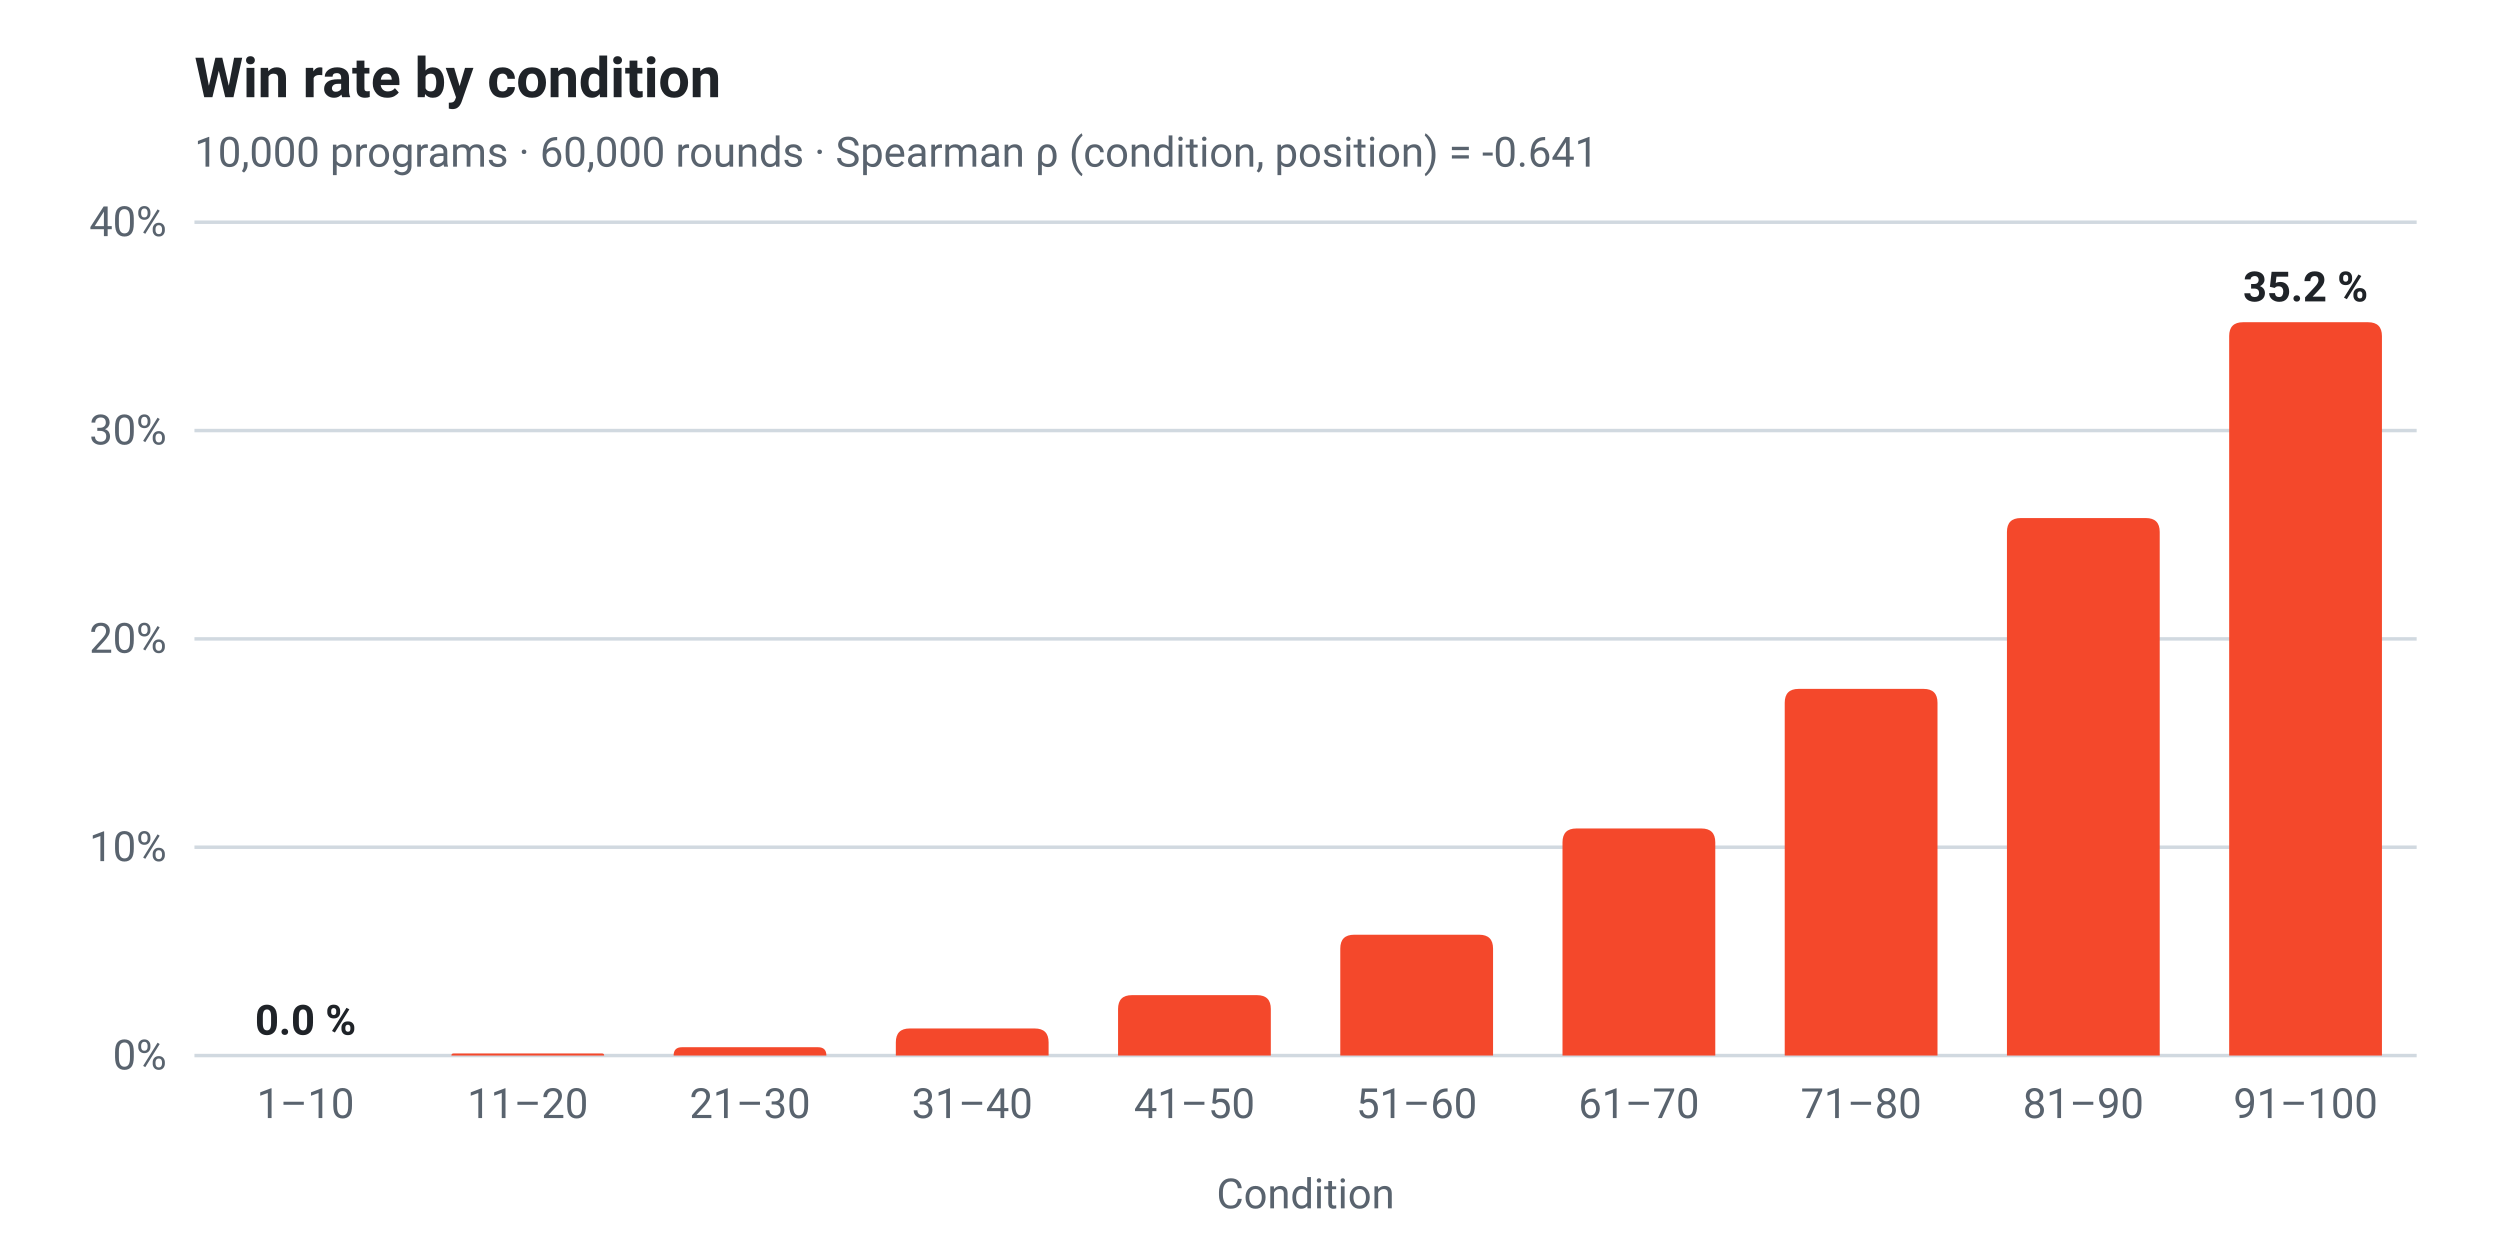
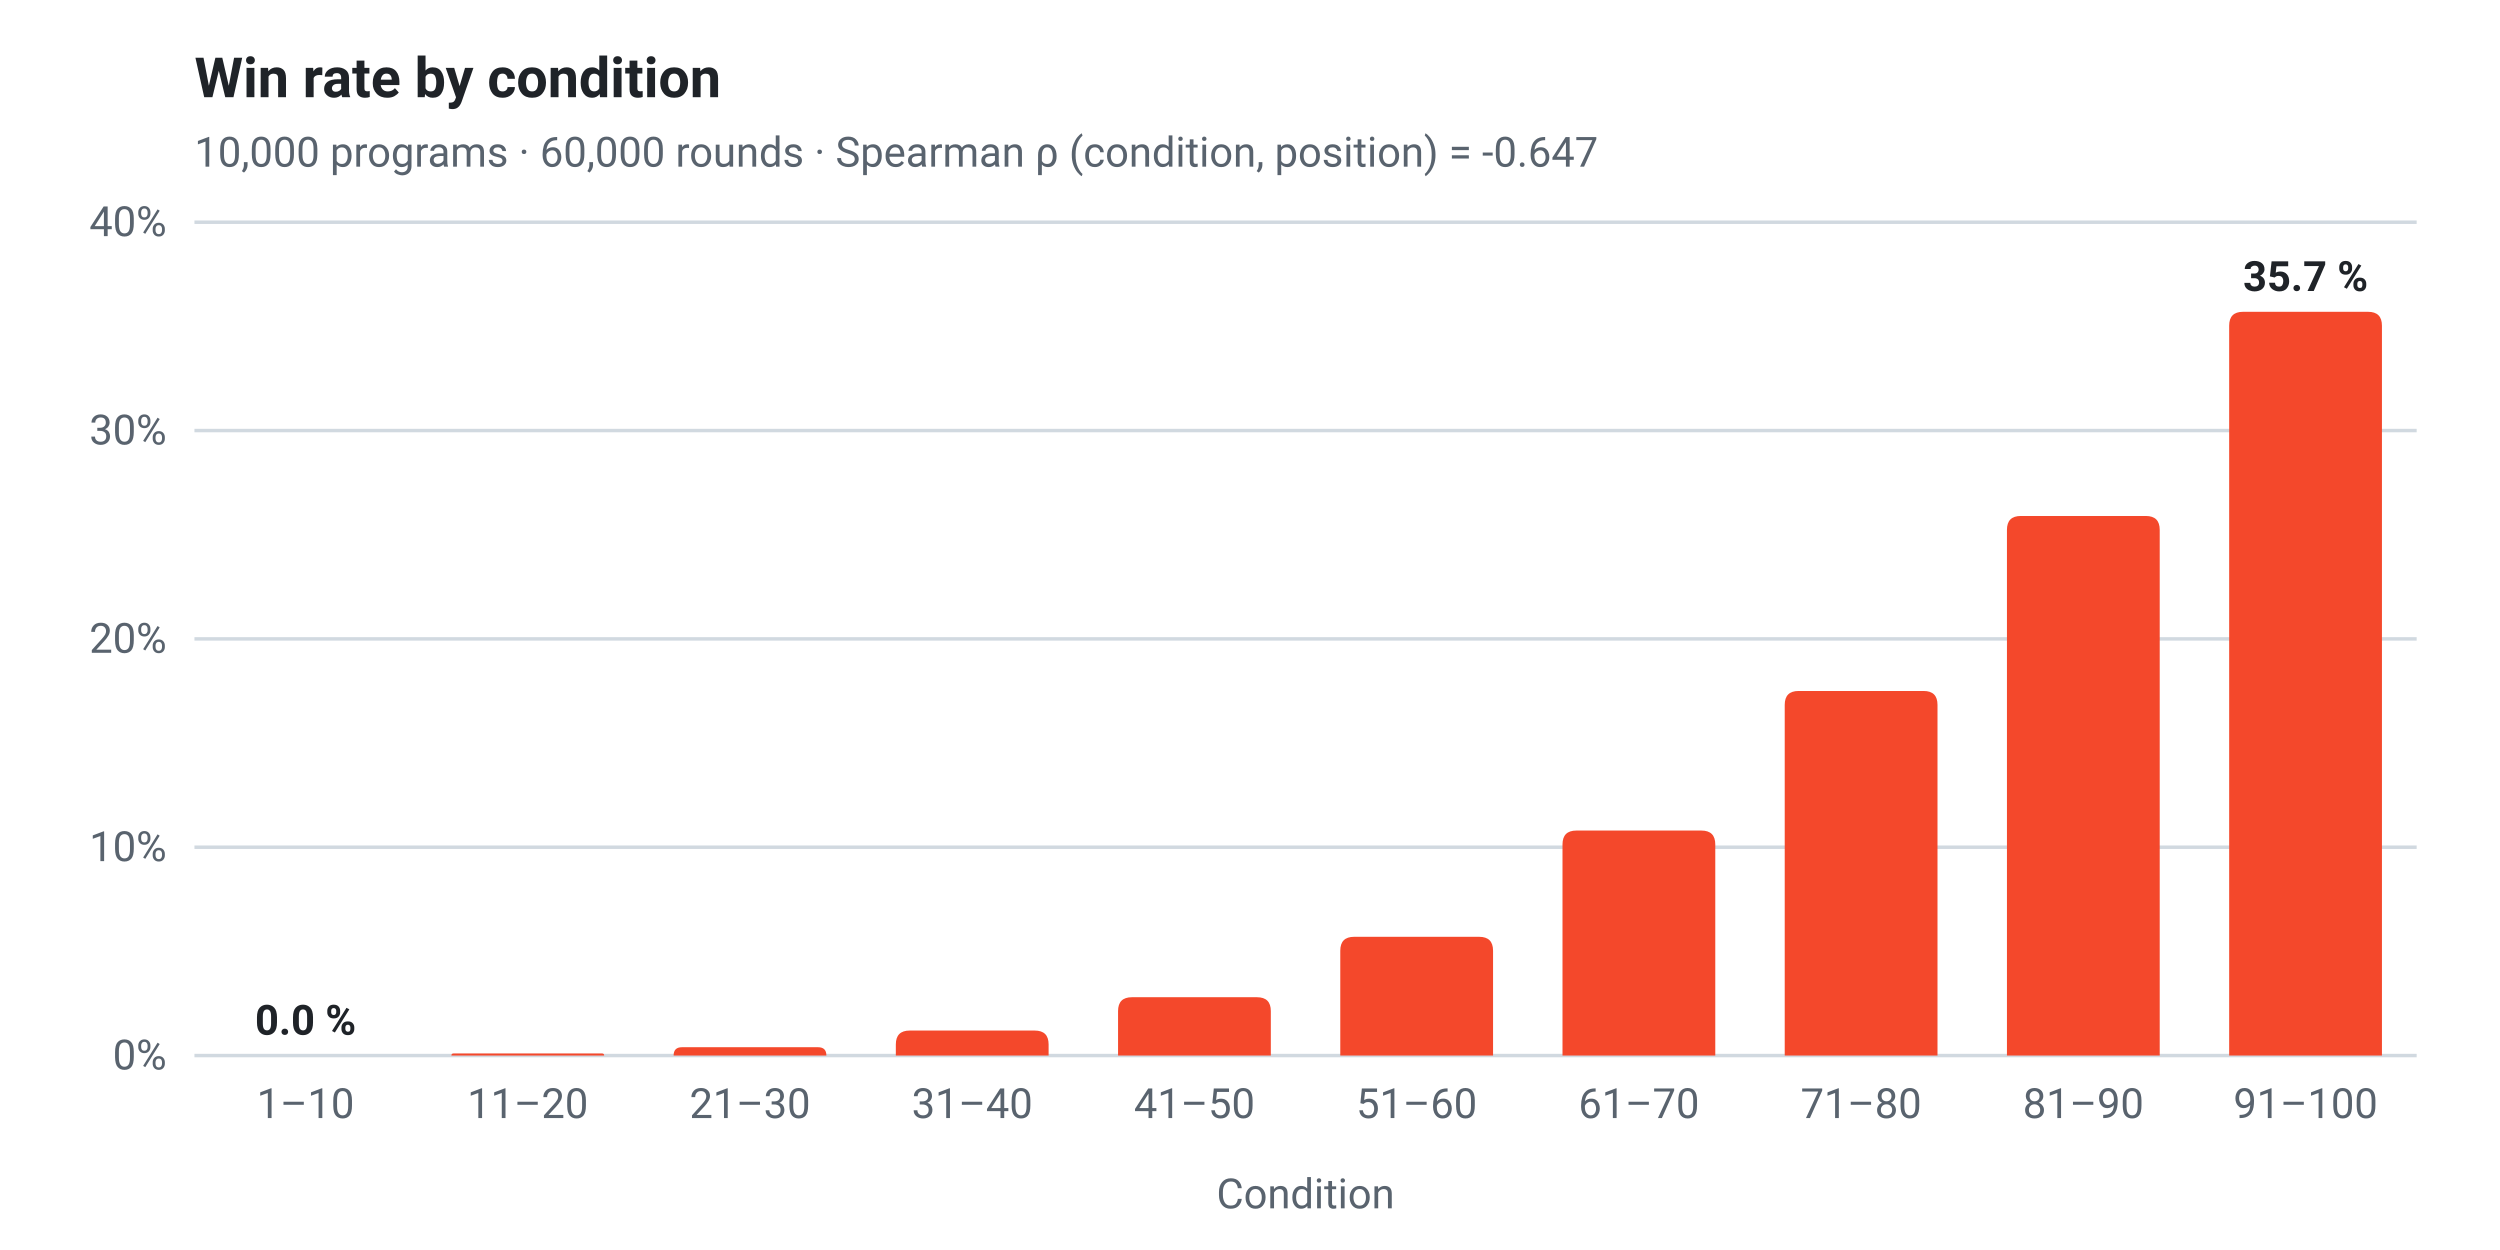
<svg xmlns="http://www.w3.org/2000/svg" viewBox="0 0 720 360" width="720" height="360" role="img" aria-labelledby="title desc" font-family="system-ui, -apple-system, Segoe UI, Roboto, sans-serif">
  <rect width="720" height="360" fill="#ffffff" />
  <text x="56" y="28" font-size="16" font-weight="700" fill="#1f2328">Win rate by condition</text>
-   <text x="56" y="48" font-size="12" fill="#59636e">10,000 programs · 60,000 rounds · Spearman ρ (condition, position) = -0.641</text>
+   <text x="56" y="48" font-size="12" fill="#59636e">10,000 programs · 60,000 rounds · Spearman ρ (condition, position) = -0.647</text>
  <line x1="56" x2="696" y1="304" y2="304" stroke="#d1d9e0" stroke-width="1" />
  <text x="48" y="308" text-anchor="end" font-size="12" fill="#59636e">0%</text>
  <line x1="56" x2="696" y1="244" y2="244" stroke="#d1d9e0" stroke-width="1" />
  <text x="48" y="248" text-anchor="end" font-size="12" fill="#59636e">10%</text>
  <line x1="56" x2="696" y1="184" y2="184" stroke="#d1d9e0" stroke-width="1" />
  <text x="48" y="188" text-anchor="end" font-size="12" fill="#59636e">20%</text>
  <line x1="56" x2="696" y1="124" y2="124" stroke="#d1d9e0" stroke-width="1" />
  <text x="48" y="128" text-anchor="end" font-size="12" fill="#59636e">30%</text>
  <line x1="56" x2="696" y1="64" y2="64" stroke="#d1d9e0" stroke-width="1" />
  <text x="48" y="68" text-anchor="end" font-size="12" fill="#59636e">40%</text>
  <path d="M66 304 V304 Q66 304 66 304 H110 Q110 304 110 304 V304 Z" fill="#f4482b" />
  <text x="88" y="298" text-anchor="middle" font-size="12" font-weight="600" fill="#1f2328">0.0 %</text>
  <text x="88" y="322" text-anchor="middle" font-size="12" fill="#59636e">1–10</text>
  <path d="M130 304 V304 Q130 303.4 130.6 303.4 H173.4 Q174 303.4 174 304 V304 Z" fill="#f4482b" />
  <text x="152" y="322" text-anchor="middle" font-size="12" fill="#59636e">11–20</text>
  <path d="M194 304 V304 Q194 301.6 196.4 301.6 H235.6 Q238 301.6 238 304 V304 Z" fill="#f4482b" />
  <text x="216" y="322" text-anchor="middle" font-size="12" fill="#59636e">21–30</text>
-   <path d="M258 304 V300.2 Q258 296.2 262 296.2 H298 Q302 296.2 302 300.2 V304 Z" fill="#f4482b" />
+   <path d="M258 304 V300.8 Q258 296.8 262 296.8 H298 Q302 296.8 302 300.8 V304 Z" fill="#f4482b" />
  <text x="280" y="322" text-anchor="middle" font-size="12" fill="#59636e">31–40</text>
-   <path d="M322 304 V290.6 Q322 286.6 326 286.6 H362 Q366 286.6 366 290.6 V304 Z" fill="#f4482b" />
+   <path d="M322 304 V291.2 Q322 287.2 326 287.2 H362 Q366 287.2 366 291.2 V304 Z" fill="#f4482b" />
  <text x="344" y="322" text-anchor="middle" font-size="12" fill="#59636e">41–50</text>
-   <path d="M386 304 V273.2 Q386 269.2 390 269.2 H426 Q430 269.2 430 273.2 V304 Z" fill="#f4482b" />
+   <path d="M386 304 V273.8 Q386 269.8 390 269.8 H426 Q430 269.8 430 273.8 V304 Z" fill="#f4482b" />
  <text x="408" y="322" text-anchor="middle" font-size="12" fill="#59636e">51–60</text>
-   <path d="M450 304 V242.6 Q450 238.6 454 238.6 H490 Q494 238.6 494 242.6 V304 Z" fill="#f4482b" />
+   <path d="M450 304 V243.2 Q450 239.2 454 239.2 H490 Q494 239.2 494 243.2 V304 Z" fill="#f4482b" />
  <text x="472" y="322" text-anchor="middle" font-size="12" fill="#59636e">61–70</text>
-   <path d="M514 304 V202.4 Q514 198.4 518 198.4 H554 Q558 198.4 558 202.4 V304 Z" fill="#f4482b" />
+   <path d="M514 304 V203 Q514 199 518 199 H554 Q558 199 558 203 V304 Z" fill="#f4482b" />
  <text x="536" y="322" text-anchor="middle" font-size="12" fill="#59636e">71–80</text>
-   <path d="M578 304 V153.2 Q578 149.2 582 149.2 H618 Q622 149.2 622 153.2 V304 Z" fill="#f4482b" />
+   <path d="M578 304 V152.6 Q578 148.6 582 148.6 H618 Q622 148.6 622 152.6 V304 Z" fill="#f4482b" />
  <text x="600" y="322" text-anchor="middle" font-size="12" fill="#59636e">81–90</text>
-   <path d="M642 304 V96.8 Q642 92.8 646 92.8 H682 Q686 92.8 686 96.8 V304 Z" fill="#f4482b" />
-   <text x="664" y="86.8" text-anchor="middle" font-size="12" font-weight="600" fill="#1f2328">35.2 %</text>
+   <path d="M642 304 V93.8 Q642 89.8 646 89.8 H682 Q686 89.8 686 93.8 V304 Z" fill="#f4482b" />
+   <text x="664" y="83.8" text-anchor="middle" font-size="12" font-weight="600" fill="#1f2328">35.7 %</text>
  <text x="664" y="322" text-anchor="middle" font-size="12" fill="#59636e">91–100</text>
  <text x="376" y="348" text-anchor="middle" font-size="12" fill="#59636e">Condition</text>
</svg>
